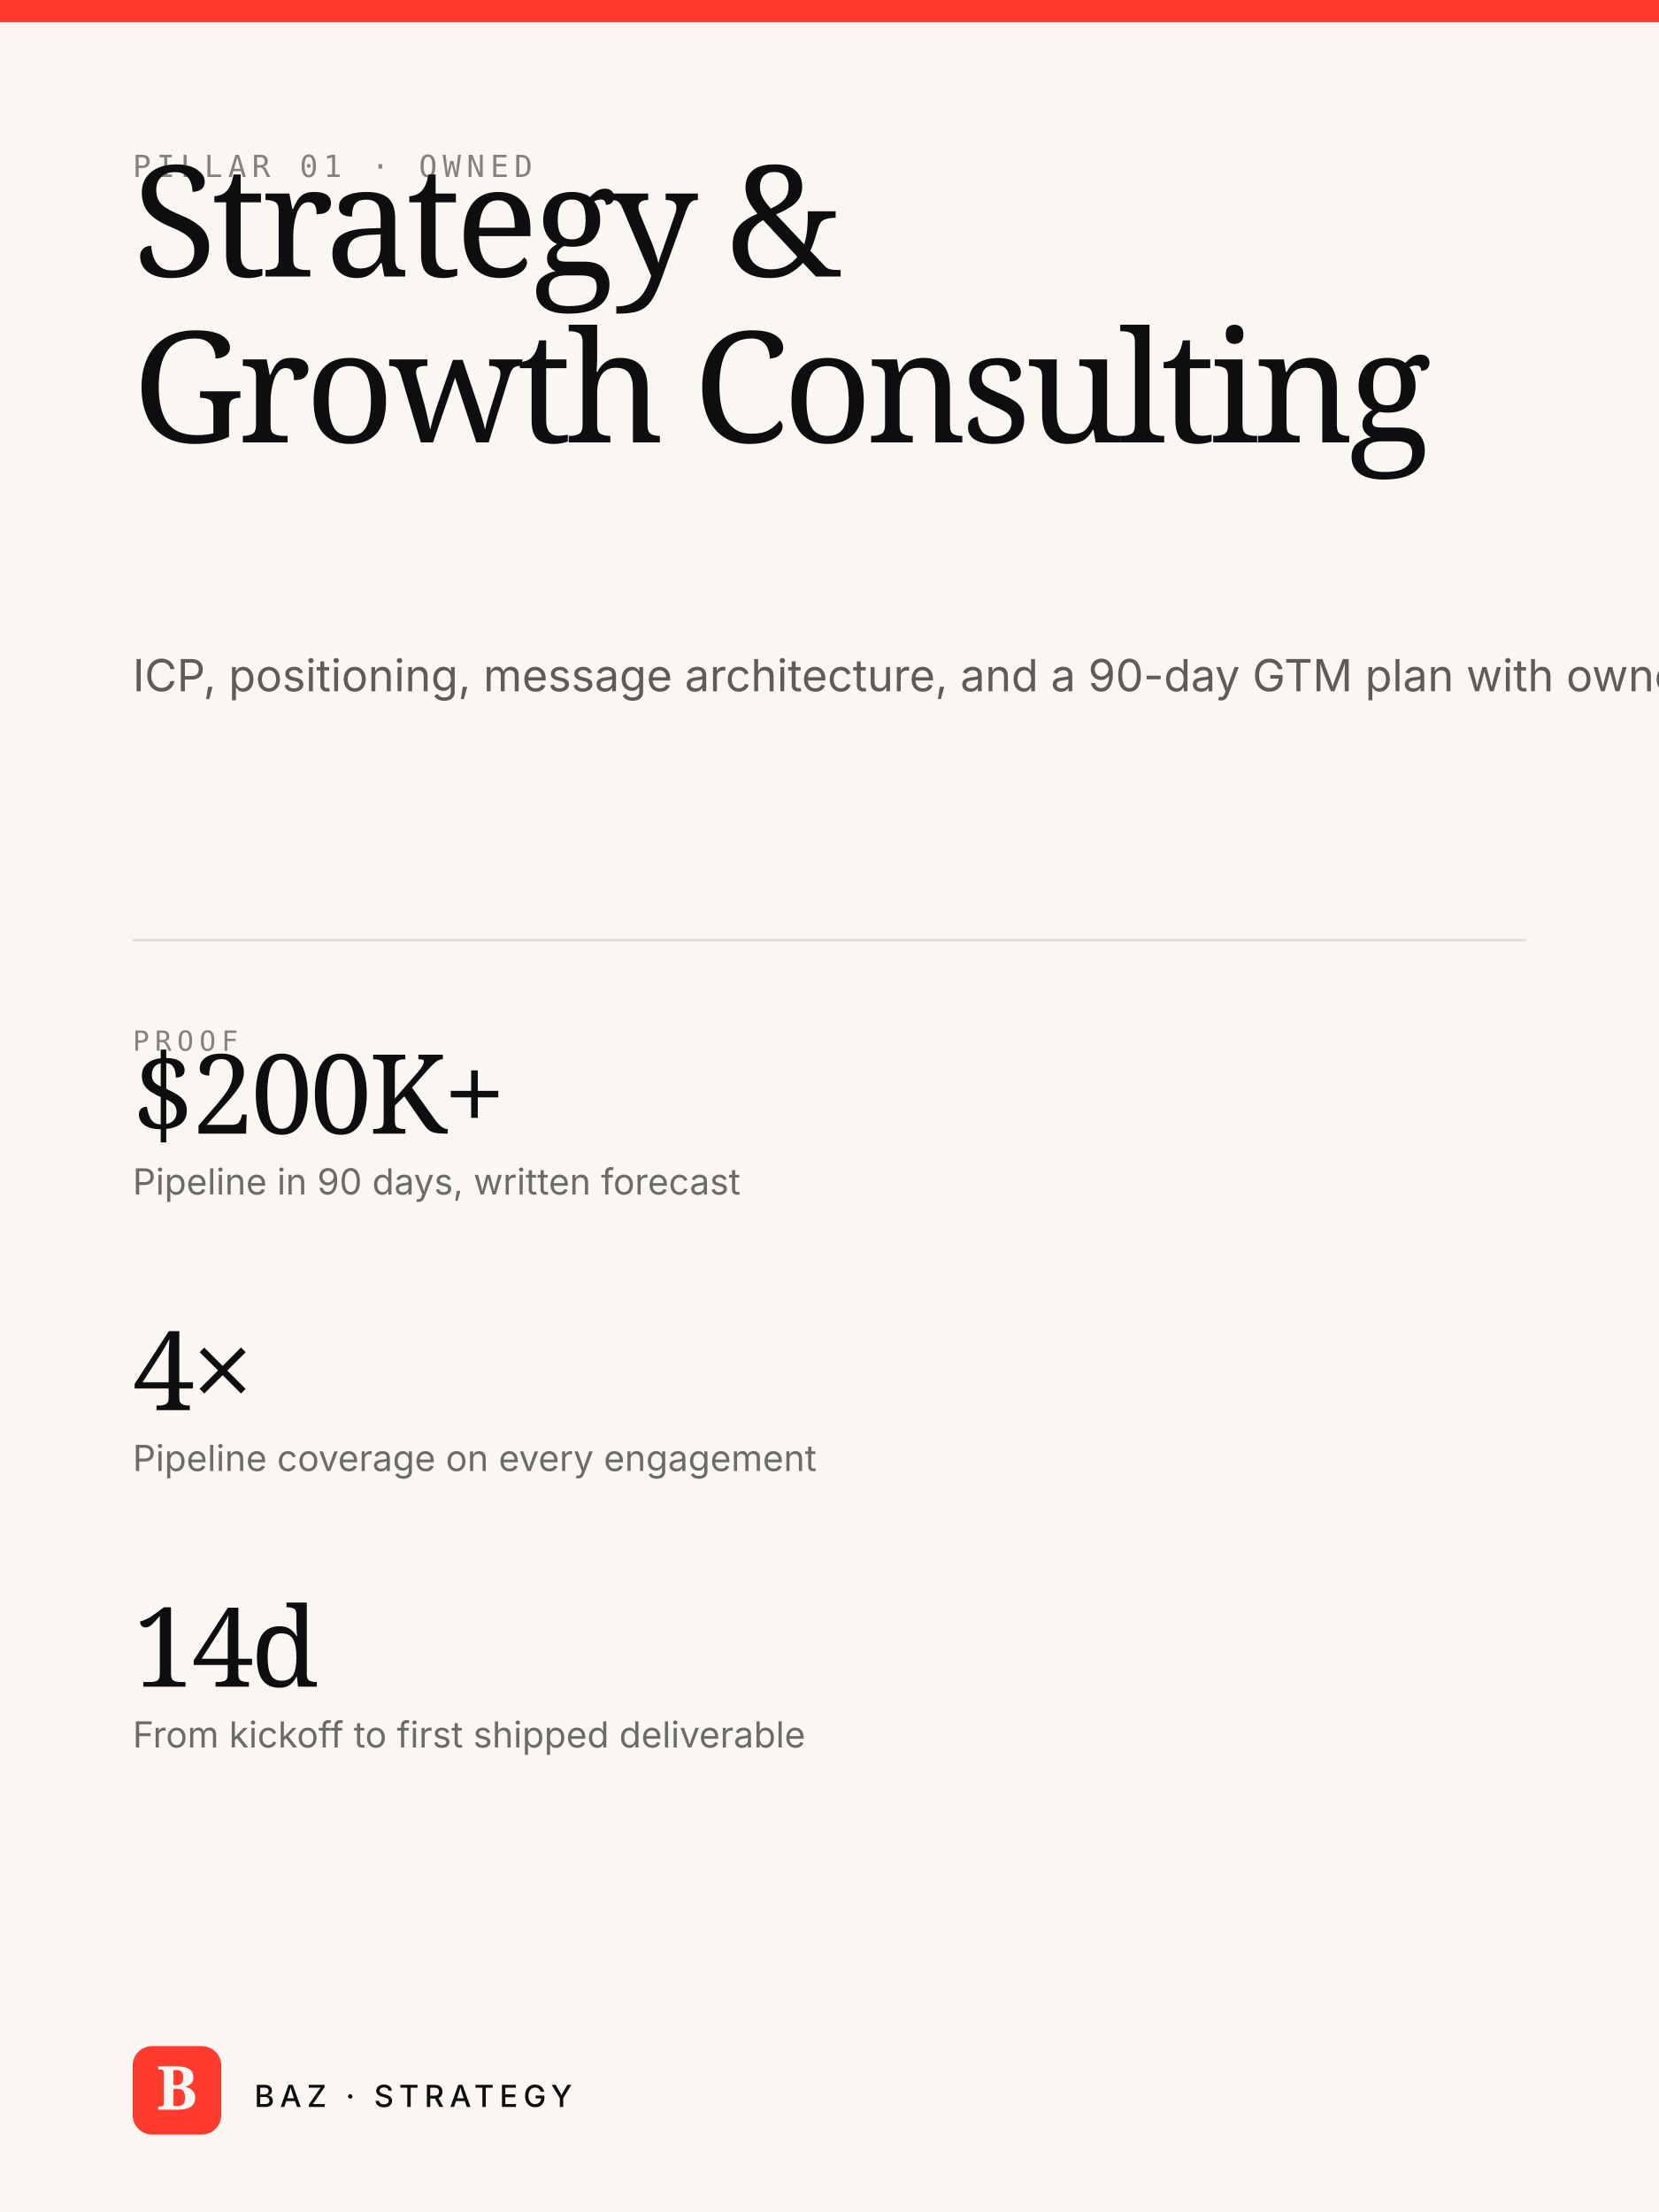
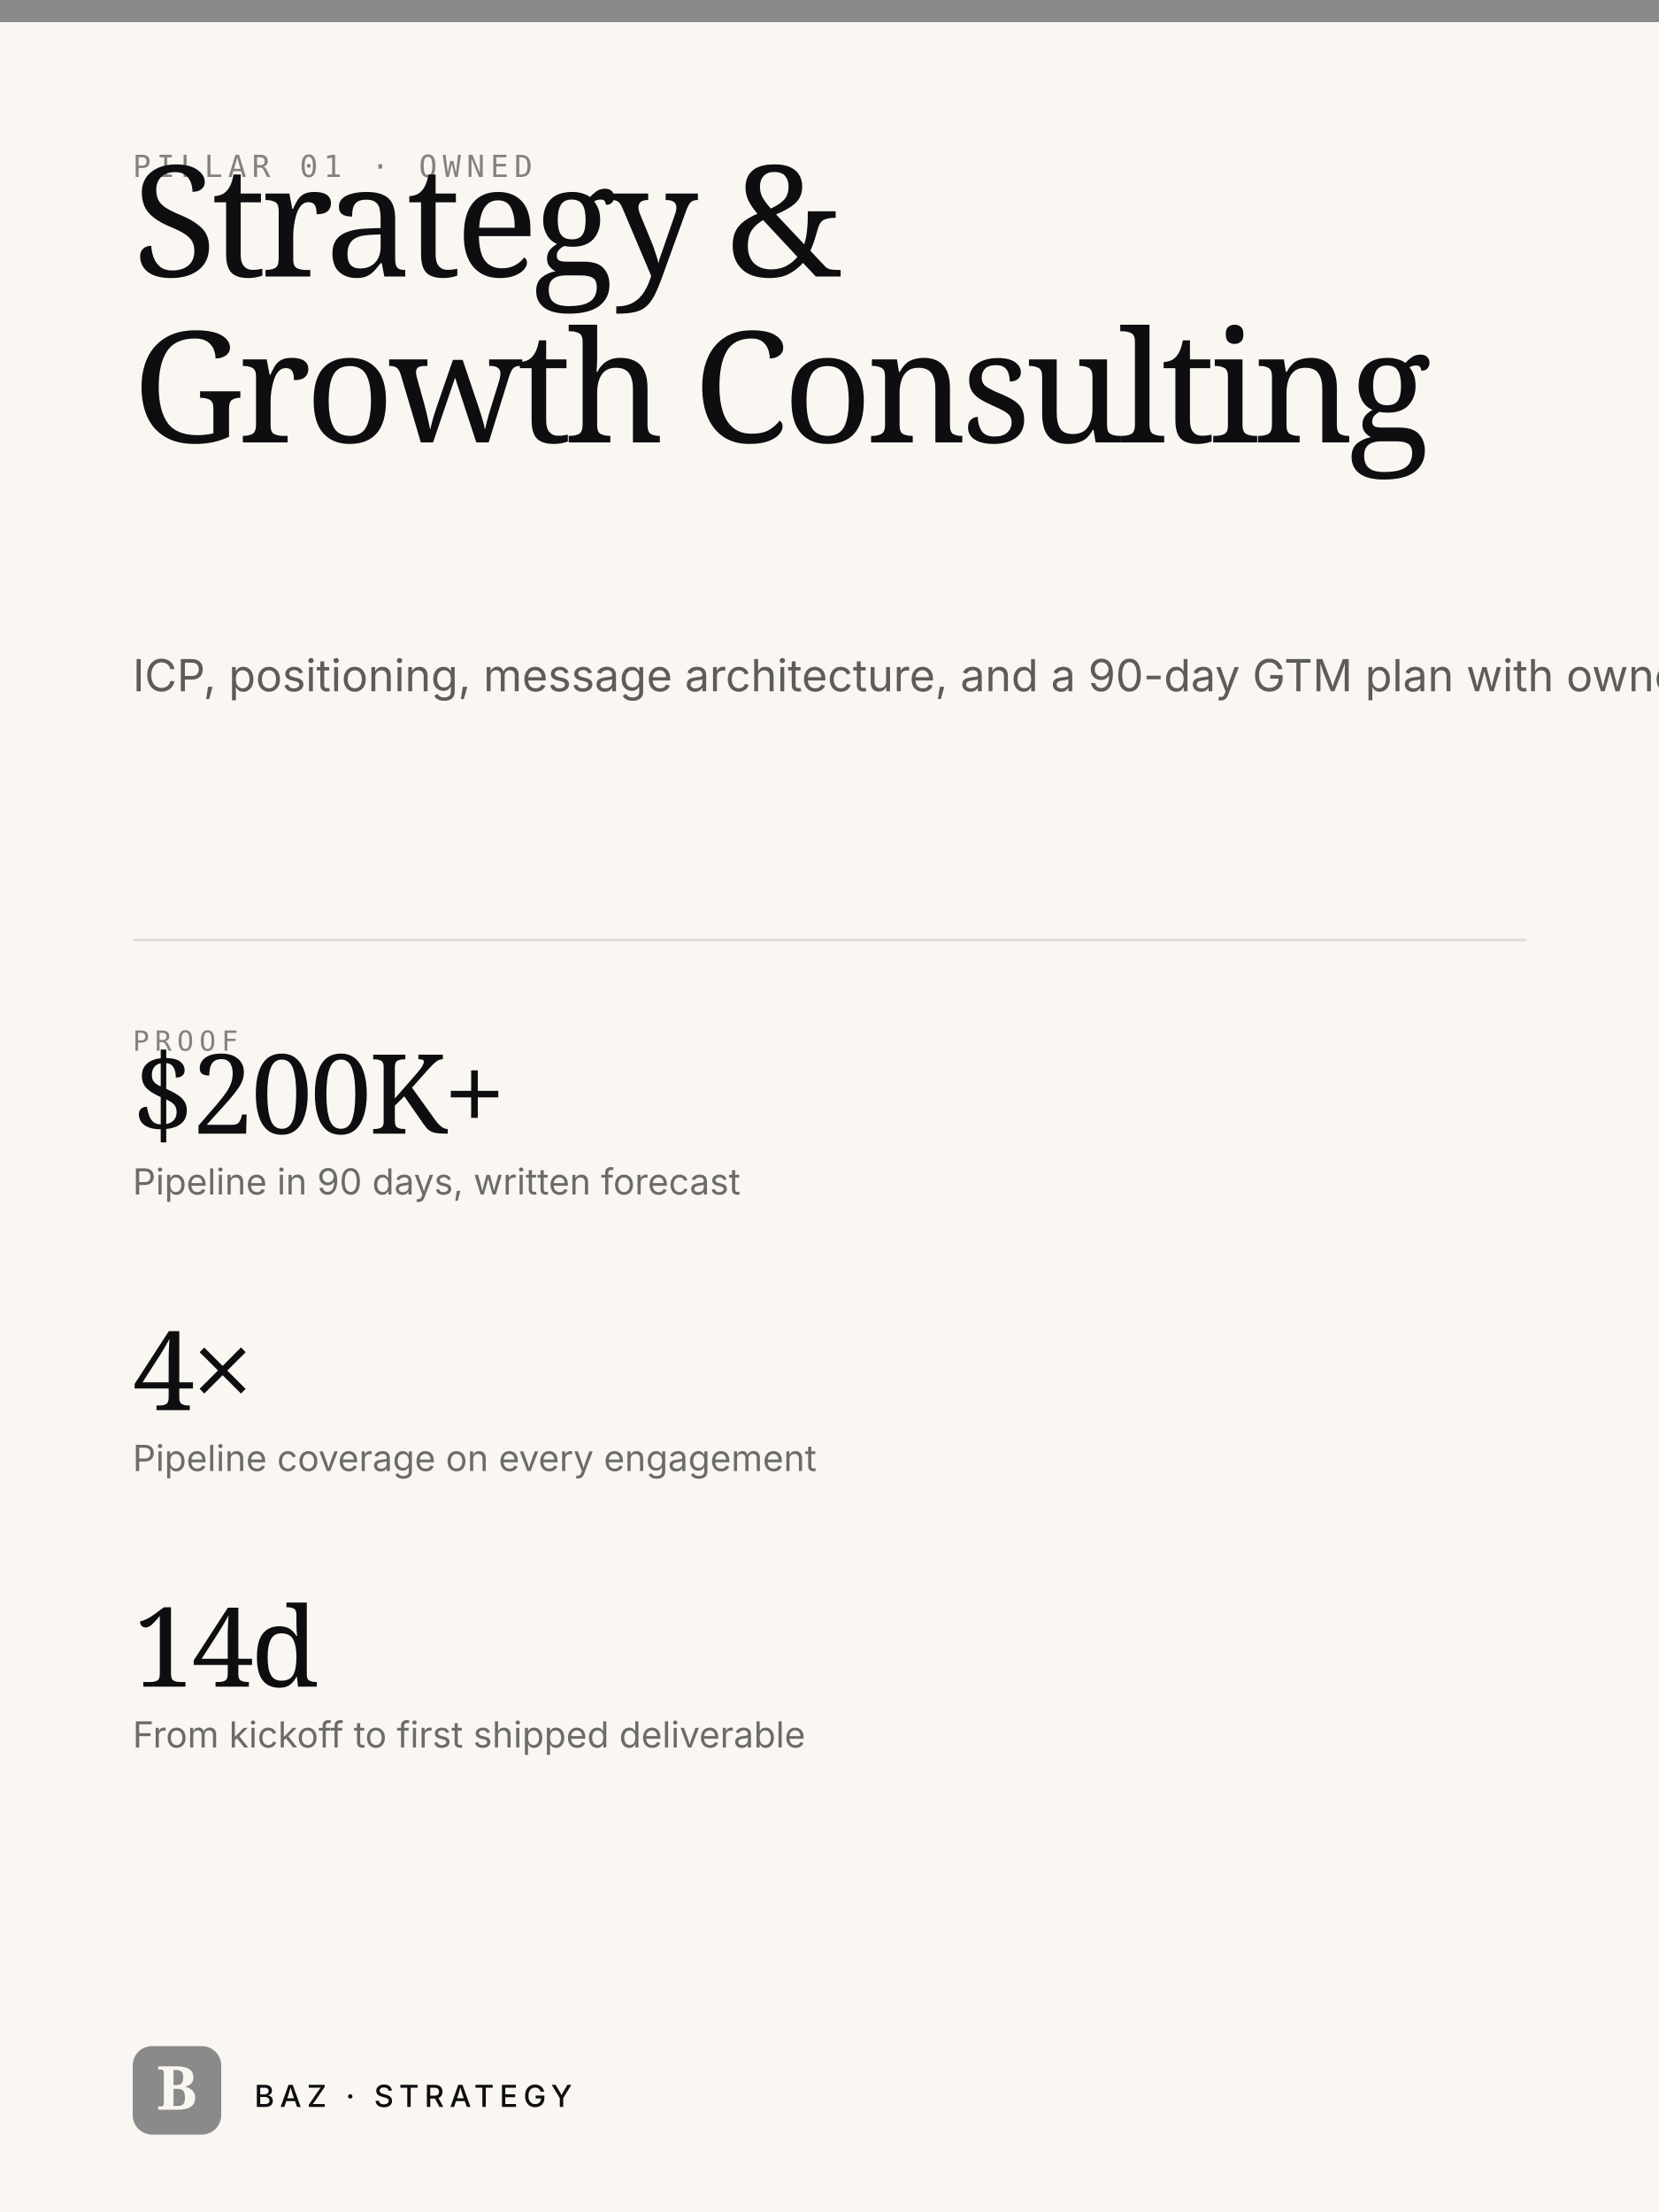
<svg xmlns="http://www.w3.org/2000/svg" viewBox="0 0 600 800" width="600" height="800" font-family="Inter, system-ui, sans-serif">
  <rect width="600" height="800" fill="#faf7f2" />
-   <rect width="600" height="8" fill="#ff3b2f" />
+   <rect width="600" height="8" fill="#8a8a8a" />
  <g transform="translate(48, 64)">
    <text font-family="JetBrains Mono, monospace" font-size="11" letter-spacing="2" fill="#0e0e10" opacity="0.5">PILLAR 01 · OWNED</text>
  </g>
  <g transform="translate(48, 100)">
    <text font-family="Fraunces, Georgia, serif" font-size="56" font-weight="500" fill="#0e0e10" letter-spacing="-2">Strategy &amp;</text>
    <text font-family="Fraunces, Georgia, serif" font-size="56" font-weight="500" fill="#0e0e10" letter-spacing="-2" y="60">Growth Consulting</text>
  </g>
  <g transform="translate(48, 250)">
    <text font-family="Inter, sans-serif" font-size="16" fill="#1a1a1a" opacity="0.7">ICP, positioning, message architecture, and a 90-day GTM plan with owners and exit criteria.</text>
  </g>
  <line x1="48" y1="340" x2="552" y2="340" stroke="#0e0e10" stroke-opacity="0.1" />
  <g transform="translate(48, 380)">
    <text font-family="JetBrains Mono, monospace" font-size="10" letter-spacing="2" fill="#0e0e10" opacity="0.5">PROOF</text>
  </g>
  <g transform="translate(48, 410)">
    <text font-family="Fraunces, serif" font-size="40" font-weight="500" fill="#0e0e10" letter-spacing="-1">$200K+</text>
    <text font-family="Inter, sans-serif" font-size="13" fill="#0e0e10" opacity="0.6" y="22">Pipeline in 90 days, written forecast</text>
  </g>
  <g transform="translate(48, 510)">
    <text font-family="Fraunces, serif" font-size="40" font-weight="500" fill="#0e0e10" letter-spacing="-1">4×</text>
    <text font-family="Inter, sans-serif" font-size="13" fill="#0e0e10" opacity="0.6" y="22">Pipeline coverage on every engagement</text>
  </g>
  <g transform="translate(48, 610)">
    <text font-family="Fraunces, serif" font-size="40" font-weight="500" fill="#0e0e10" letter-spacing="-1">14d</text>
    <text font-family="Inter, sans-serif" font-size="13" fill="#0e0e10" opacity="0.6" y="22">From kickoff to first shipped deliverable</text>
  </g>
  <g transform="translate(48, 740)">
-     <rect width="32" height="32" rx="7" fill="#ff3b2f" />
+     <rect width="32" height="32" rx="7" fill="#8a8a8a" />
    <text x="16" y="23" font-family="Fraunces, serif" font-size="22" font-weight="600" fill="#faf7f2" text-anchor="middle">B</text>
    <text x="44" y="22" font-family="Inter, sans-serif" font-size="11" font-weight="500" fill="#0e0e10" letter-spacing="2">BAZ · STRATEGY</text>
  </g>
</svg>
